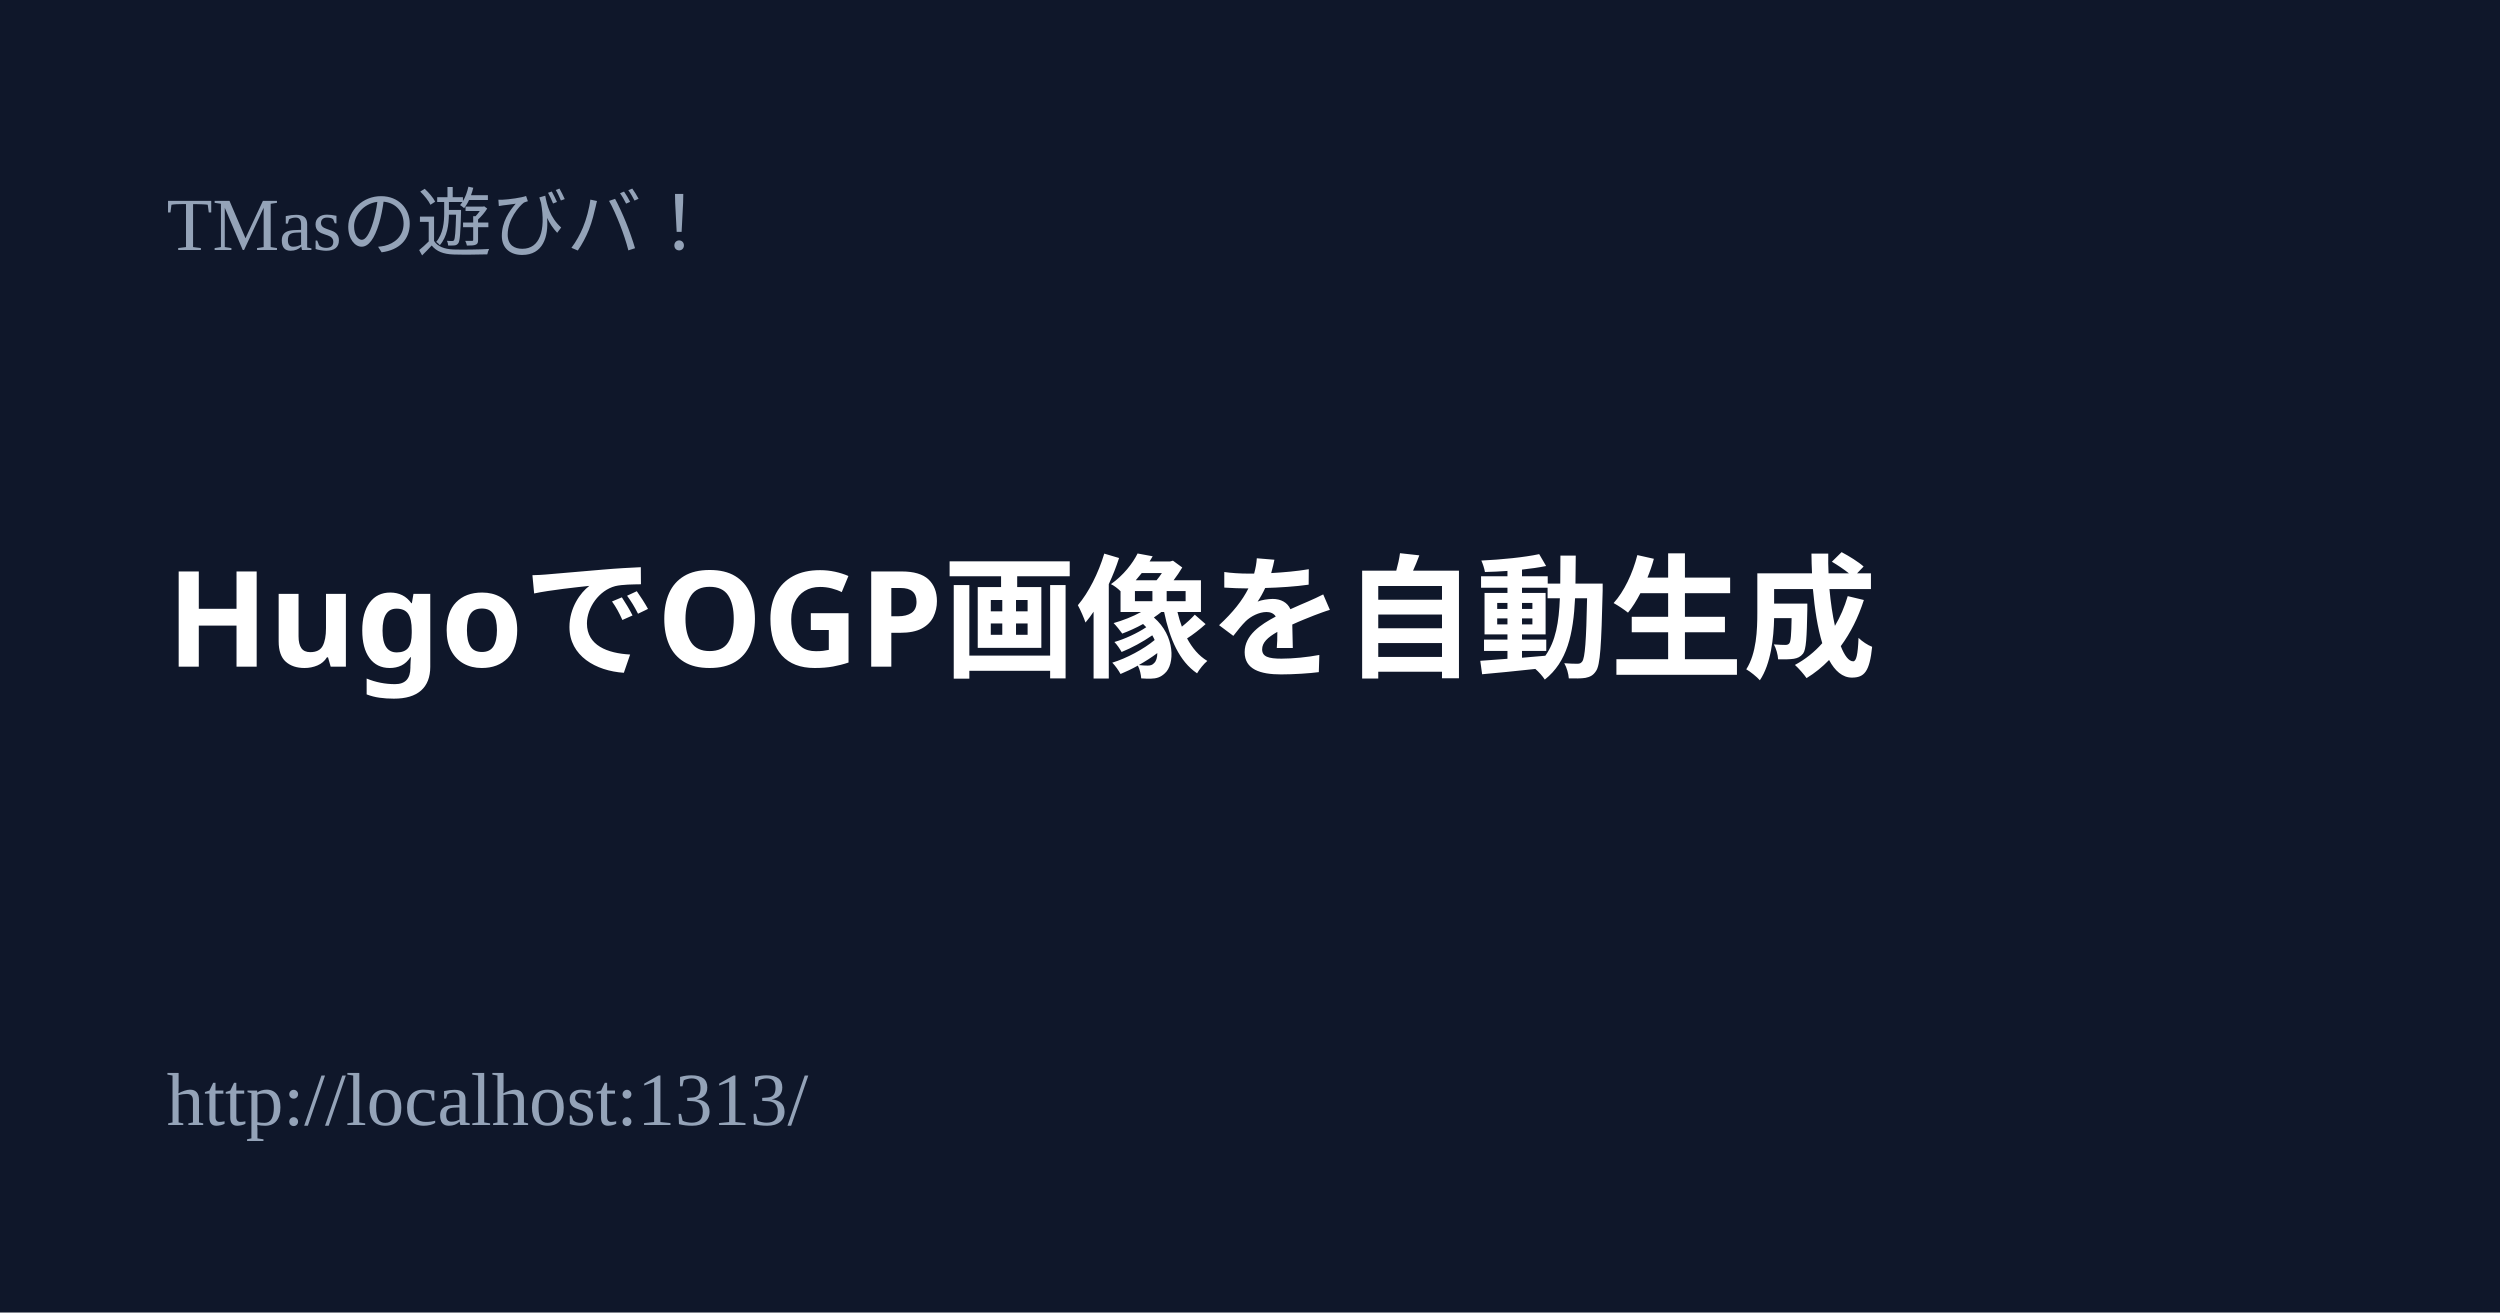
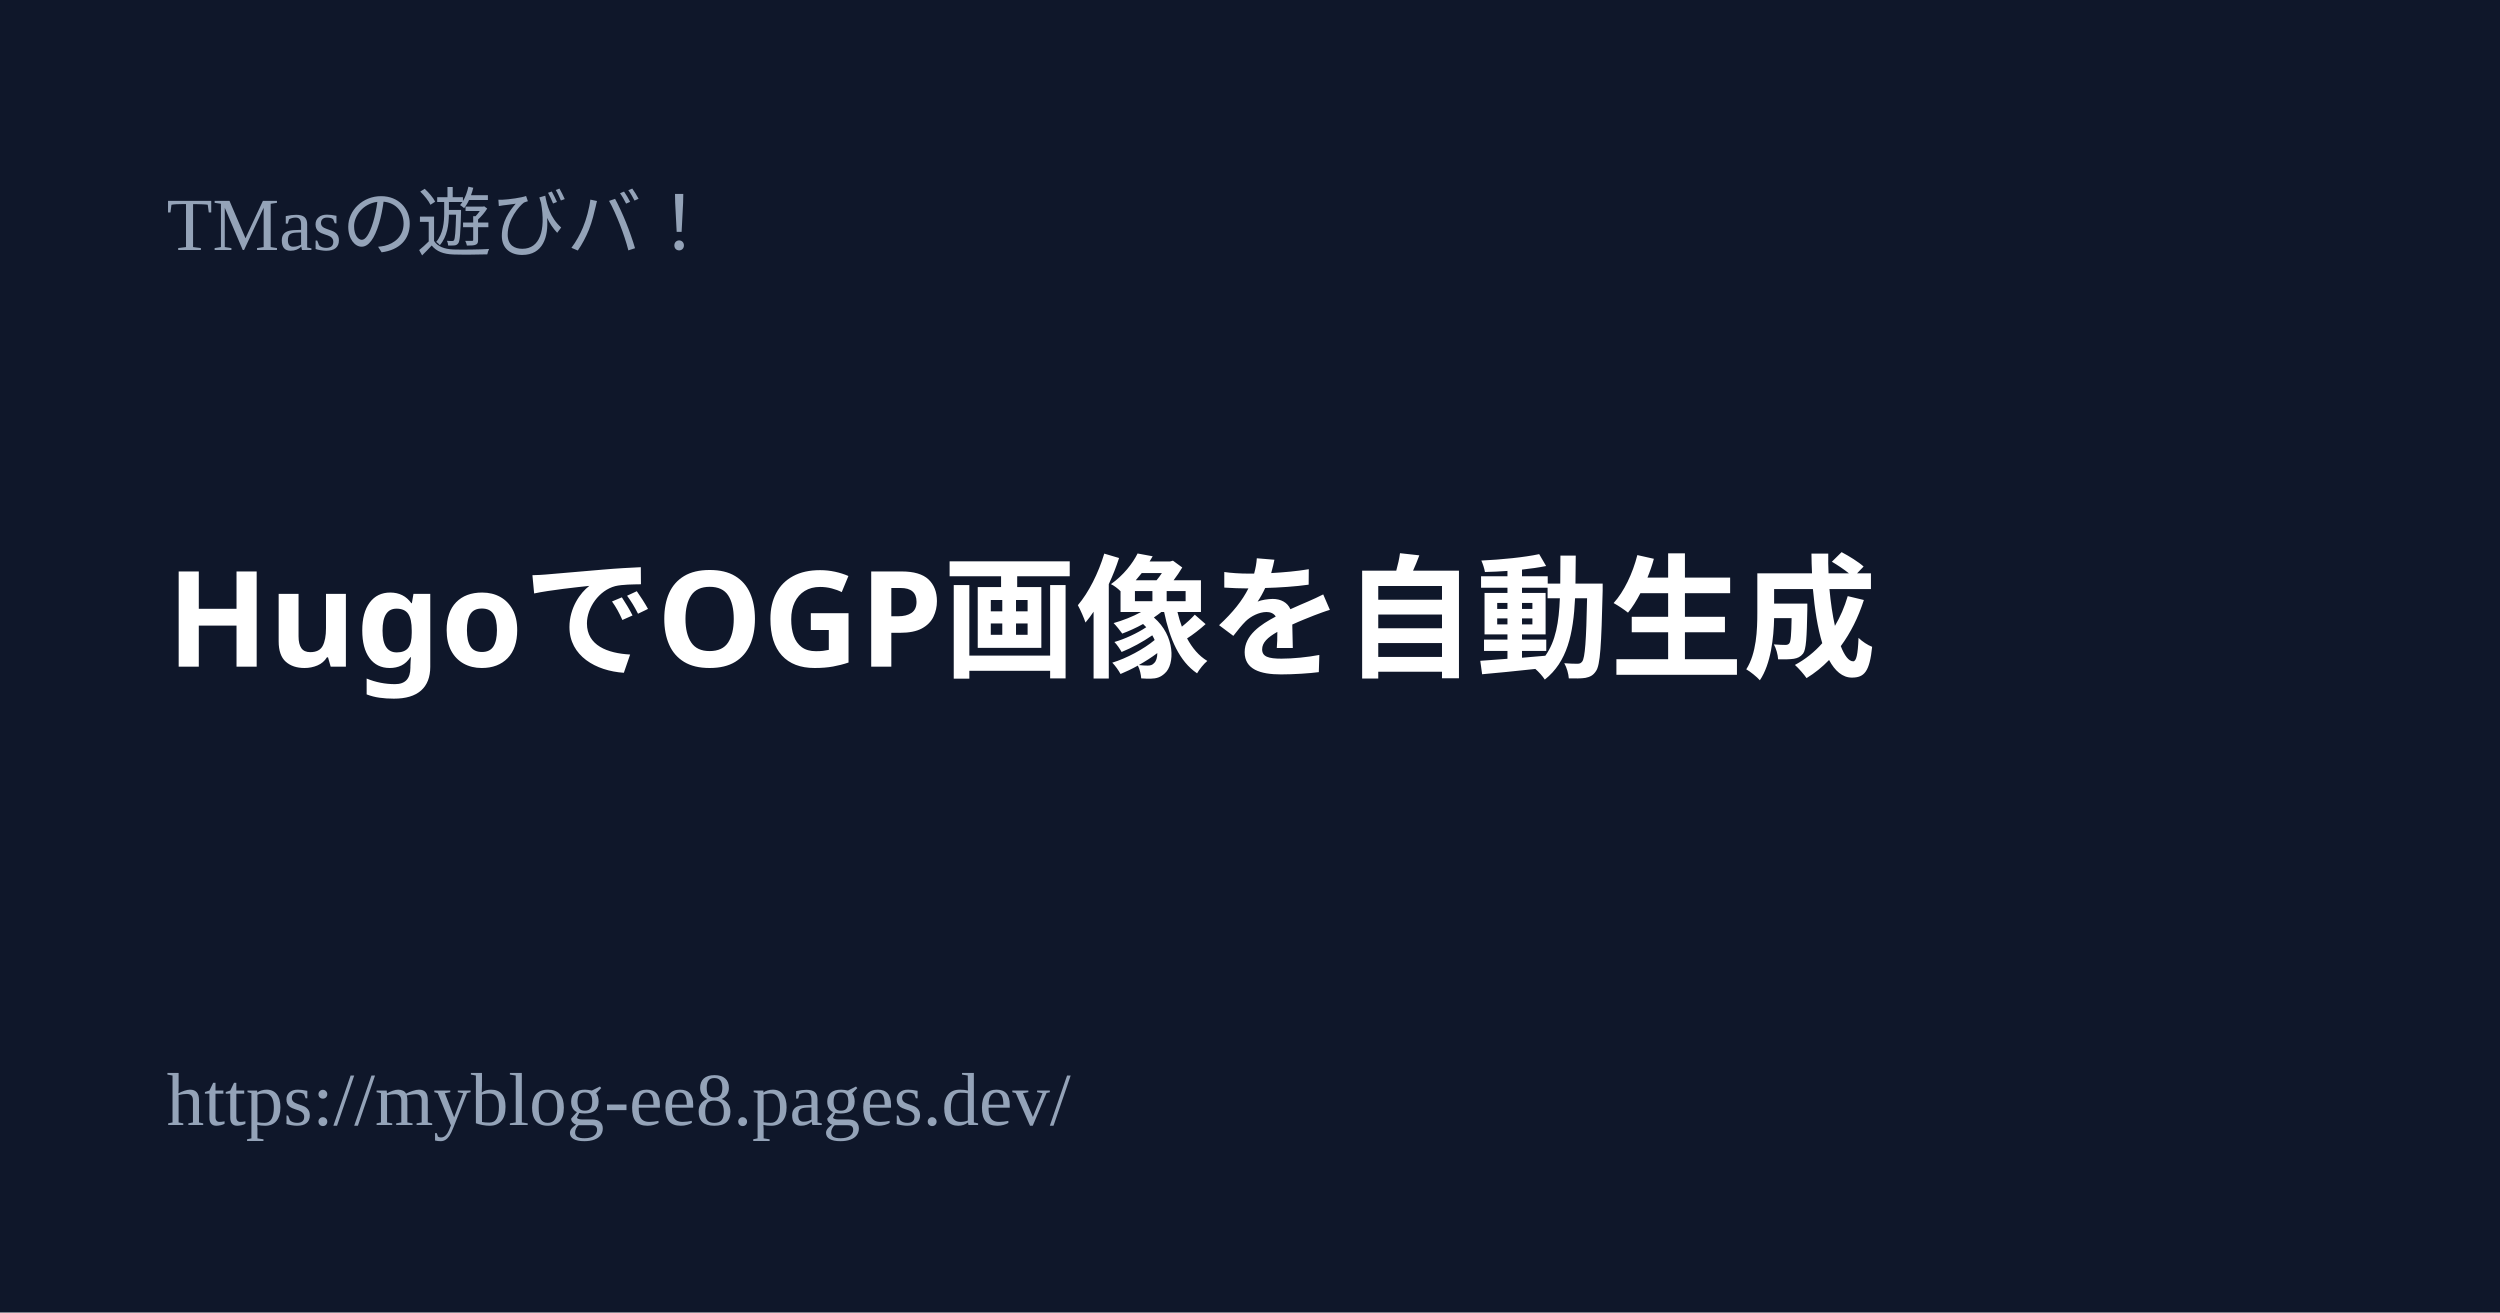
<svg xmlns="http://www.w3.org/2000/svg" width="1200" height="630">
  <style>
.title {
  font-size: 64px;
  fill: white;
  font-family: sans-serif;
  font-weight: bold;
}

.site {
  font-size: 36px;
  fill: #94a3b8;
}
</style>
  <rect width="1200" height="630" fill="#0f172a" />
  <text x="80" y="120" class="site">
TMasの遊びバ！
</text>
  <text x="80" y="320" class="title">
HugoでOGP画像を自動生成
</text>
  <text x="80" y="540" class="site">
- http://localhost:1313/
+ https://myblog-ee8.pages.dev/
</text>
</svg>
